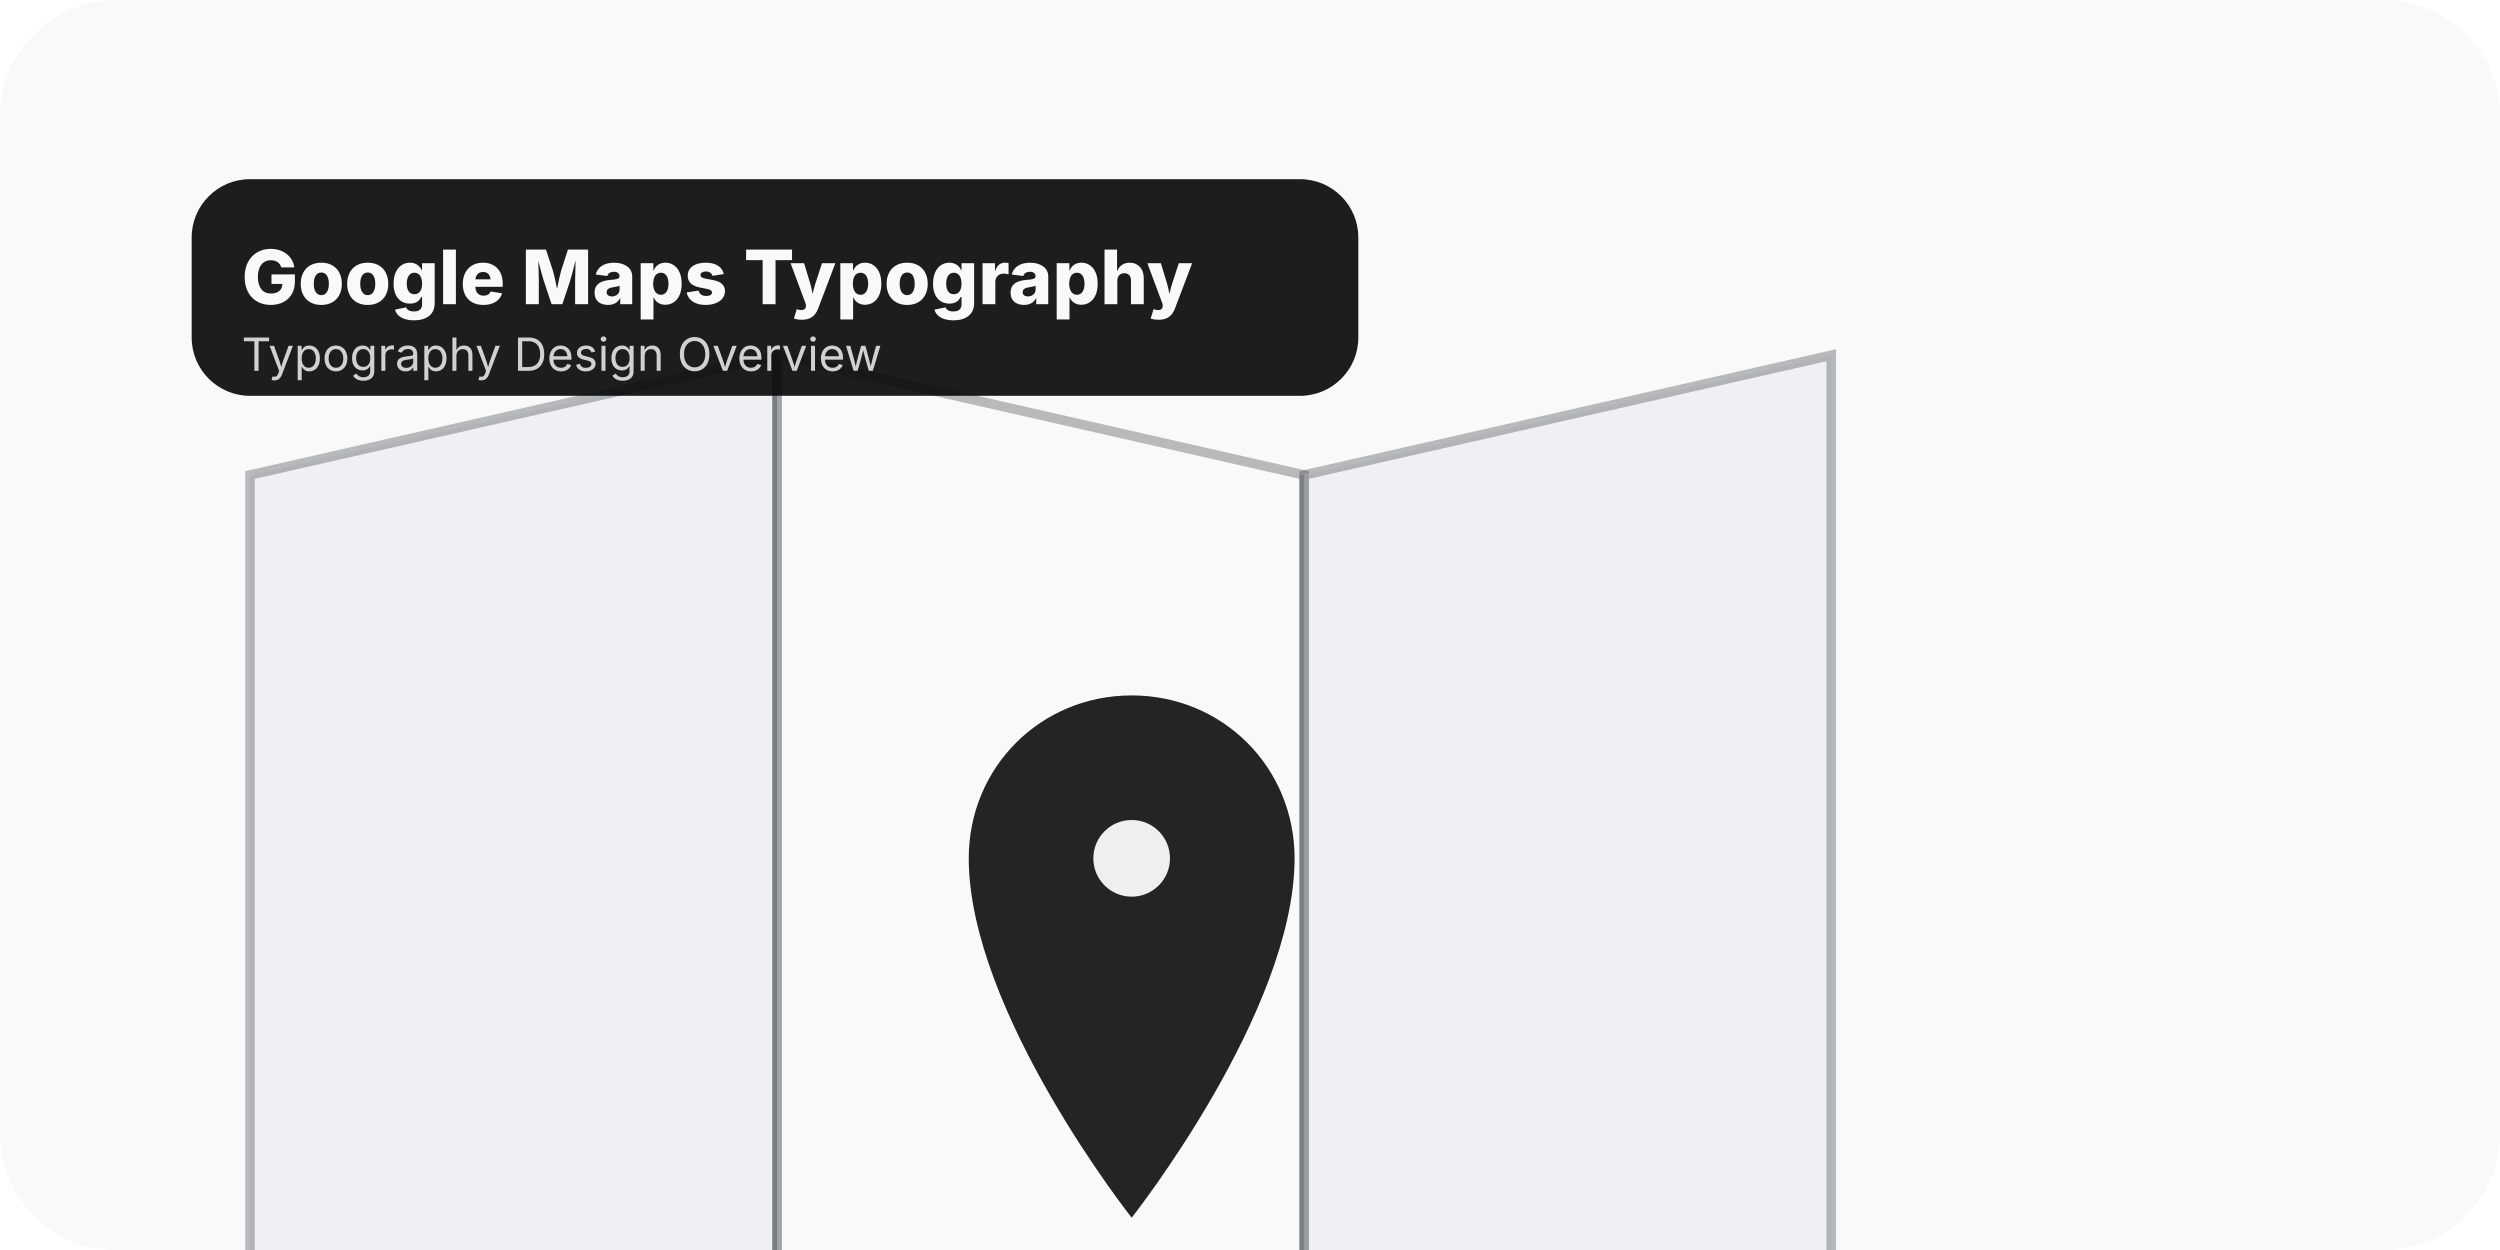
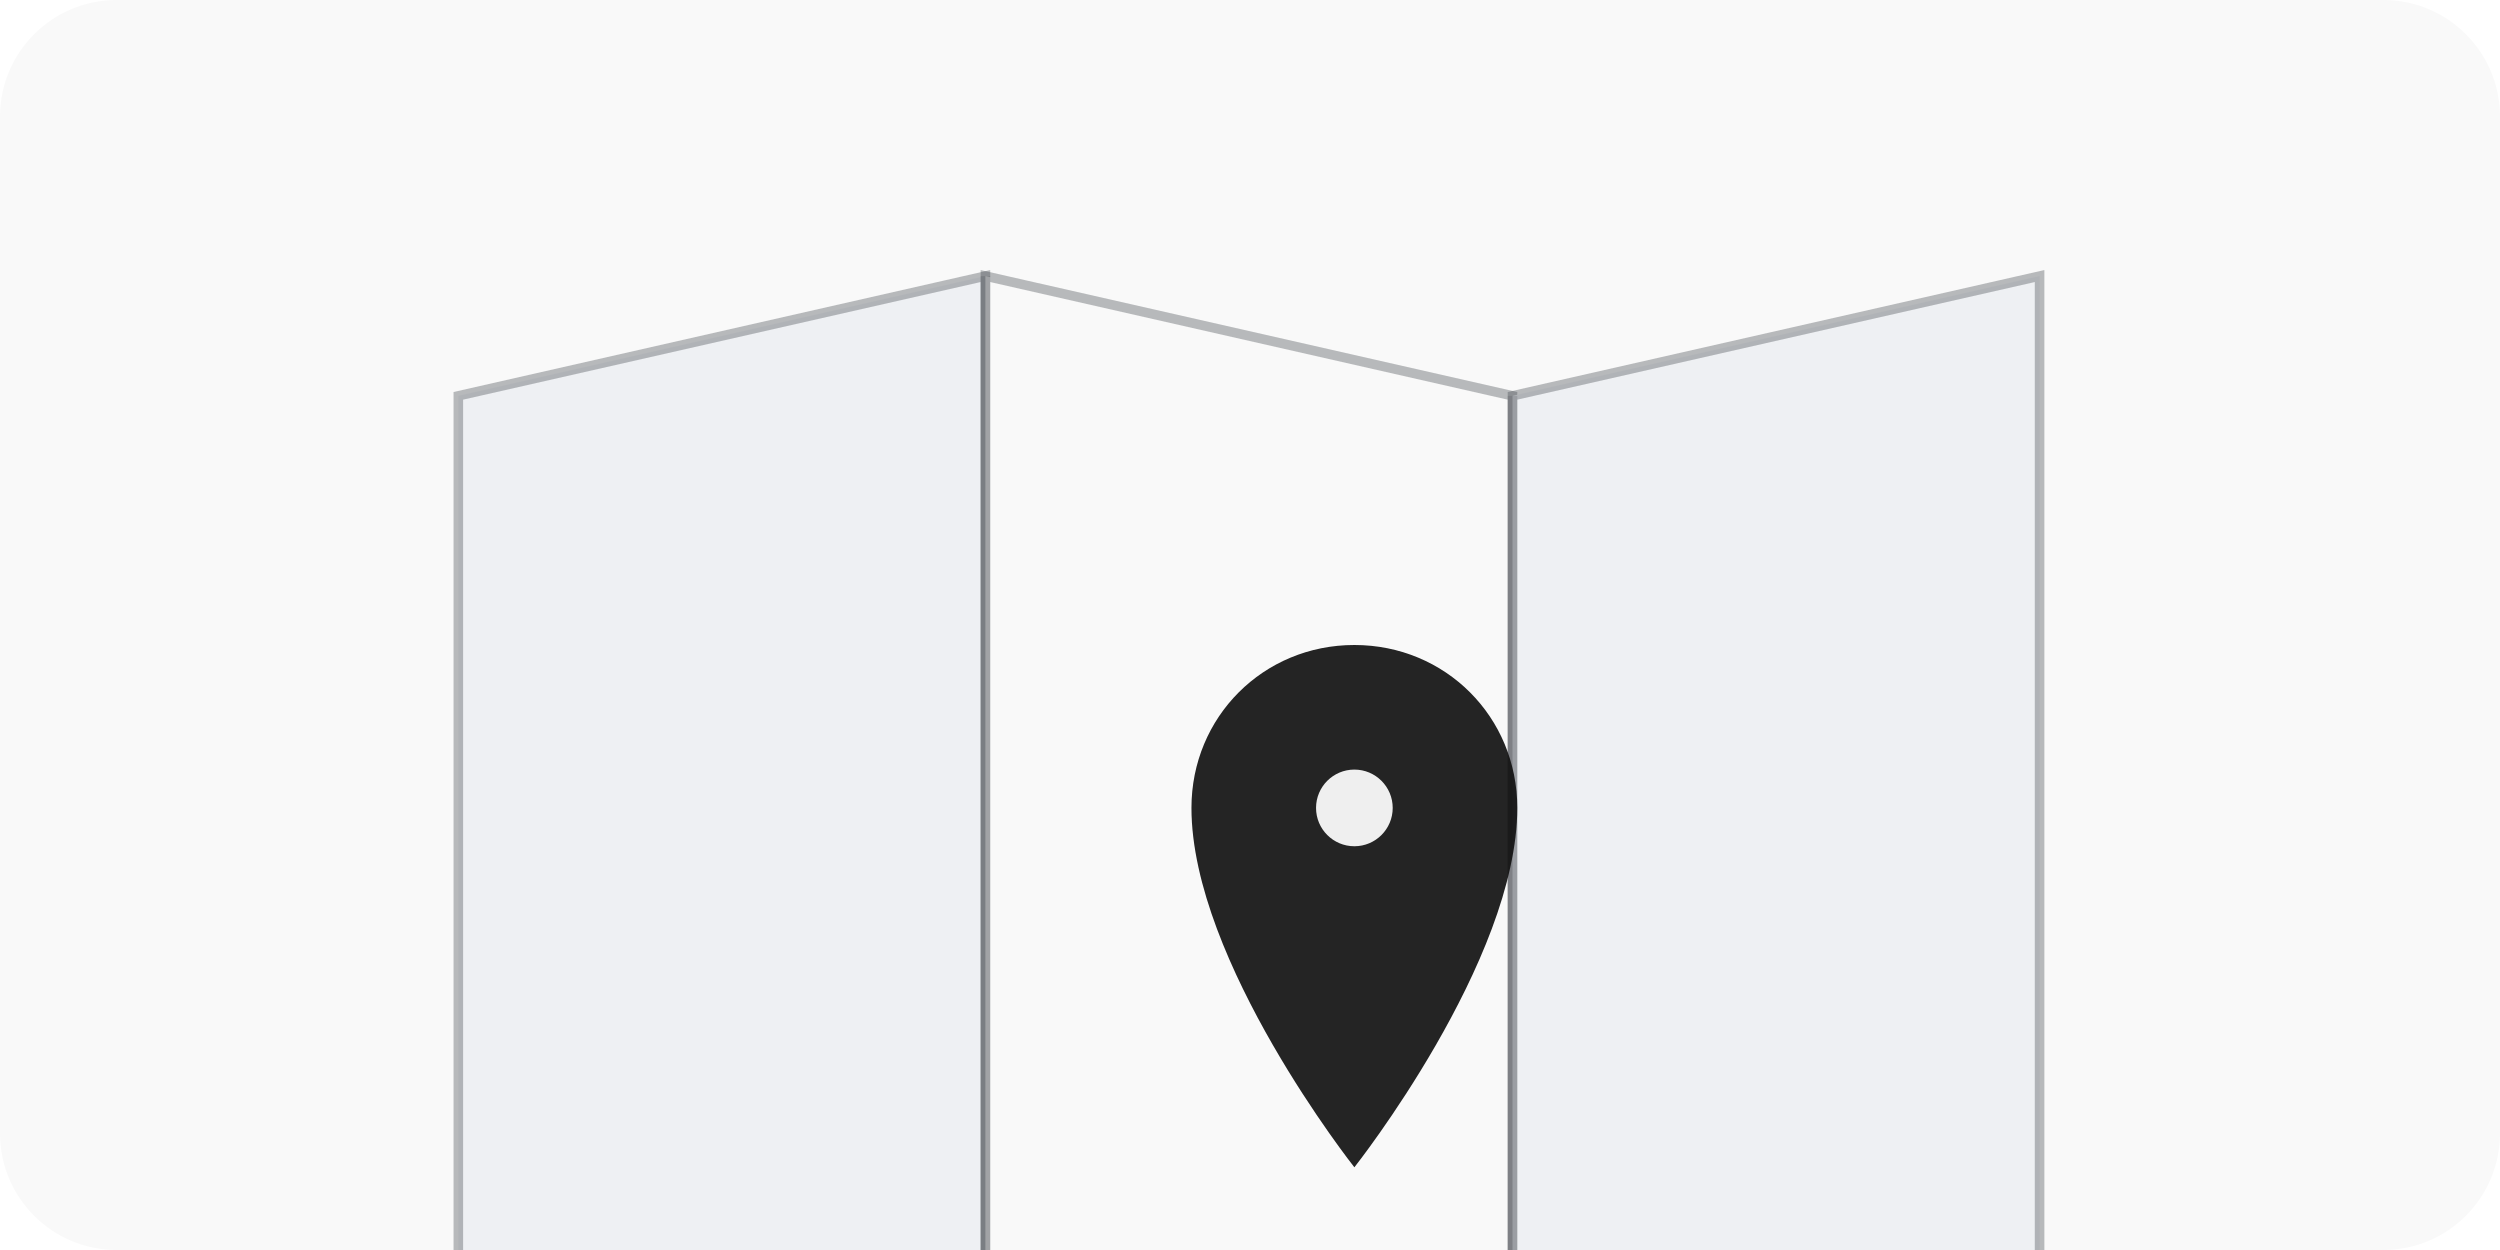
<svg xmlns="http://www.w3.org/2000/svg" width="1200" height="600" viewBox="0 0 1200 600" role="img" aria-labelledby="title desc">
  <rect width="1200" height="600" rx="56" fill="#F9F9F9" />
-   <g transform="translate(120,90) scale(1.15)">
+   <g transform="translate(220,52) scale(1.15)">
    <path d="M0 120 L220 70 L220 520 L0 580 Z" fill="#EEF0F3" stroke="#3E4248" stroke-opacity="0.35" stroke-width="4" />
    <path d="M220 70 L440 120 L440 580 L220 520 Z" fill="#F9F9F9" stroke="#3E4248" stroke-opacity="0.35" stroke-width="4" />
    <path d="M440 120 L660 70 L660 520 L440 580 Z" fill="#EEF0F3" stroke="#3E4248" stroke-opacity="0.35" stroke-width="4" />
    <path d="M220 70 V520" fill="none" stroke="#3E4248" stroke-opacity="0.18" stroke-width="4" />
    <path d="M440 120 V580" fill="none" stroke="#3E4248" stroke-opacity="0.18" stroke-width="4" />
-     <path d="M300 280 C300 242, 330 212, 368 212 C406 212, 436 242, 436 280 C436 344, 368 430, 368 430 C368 430, 300 344, 300 280 Z" fill="#111111" opacity="0.92" />
-     <circle cx="368" cy="280" r="16" fill="#F9F9F9" opacity="0.95" />
-   </g>
-   <g>
-     <rect x="92" y="86" width="560" height="104" rx="28" fill="#0A0A0A" opacity="0.92" />
-     <text x="116" y="146" font-family="-apple-system, BlinkMacSystemFont, 'Segoe UI', sans-serif" font-size="36" font-weight="800" fill="#F9F9F9">Google Maps Typography</text>
-     <text x="116" y="178" font-family="-apple-system, BlinkMacSystemFont, 'Segoe UI', sans-serif" font-size="22" fill="#F9F9F9" opacity="0.82">Typography Design Overview</text>
+     <path d="M306 292 C306 254, 336 224, 374 224 C412 224, 442 254, 442 292 C442 356, 374 442, 374 442 C374 442, 306 356, 306 292 Z" fill="#111111" opacity="0.92" />
+     <circle cx="374" cy="292" r="16" fill="#F9F9F9" opacity="0.95" />
  </g>
</svg>
